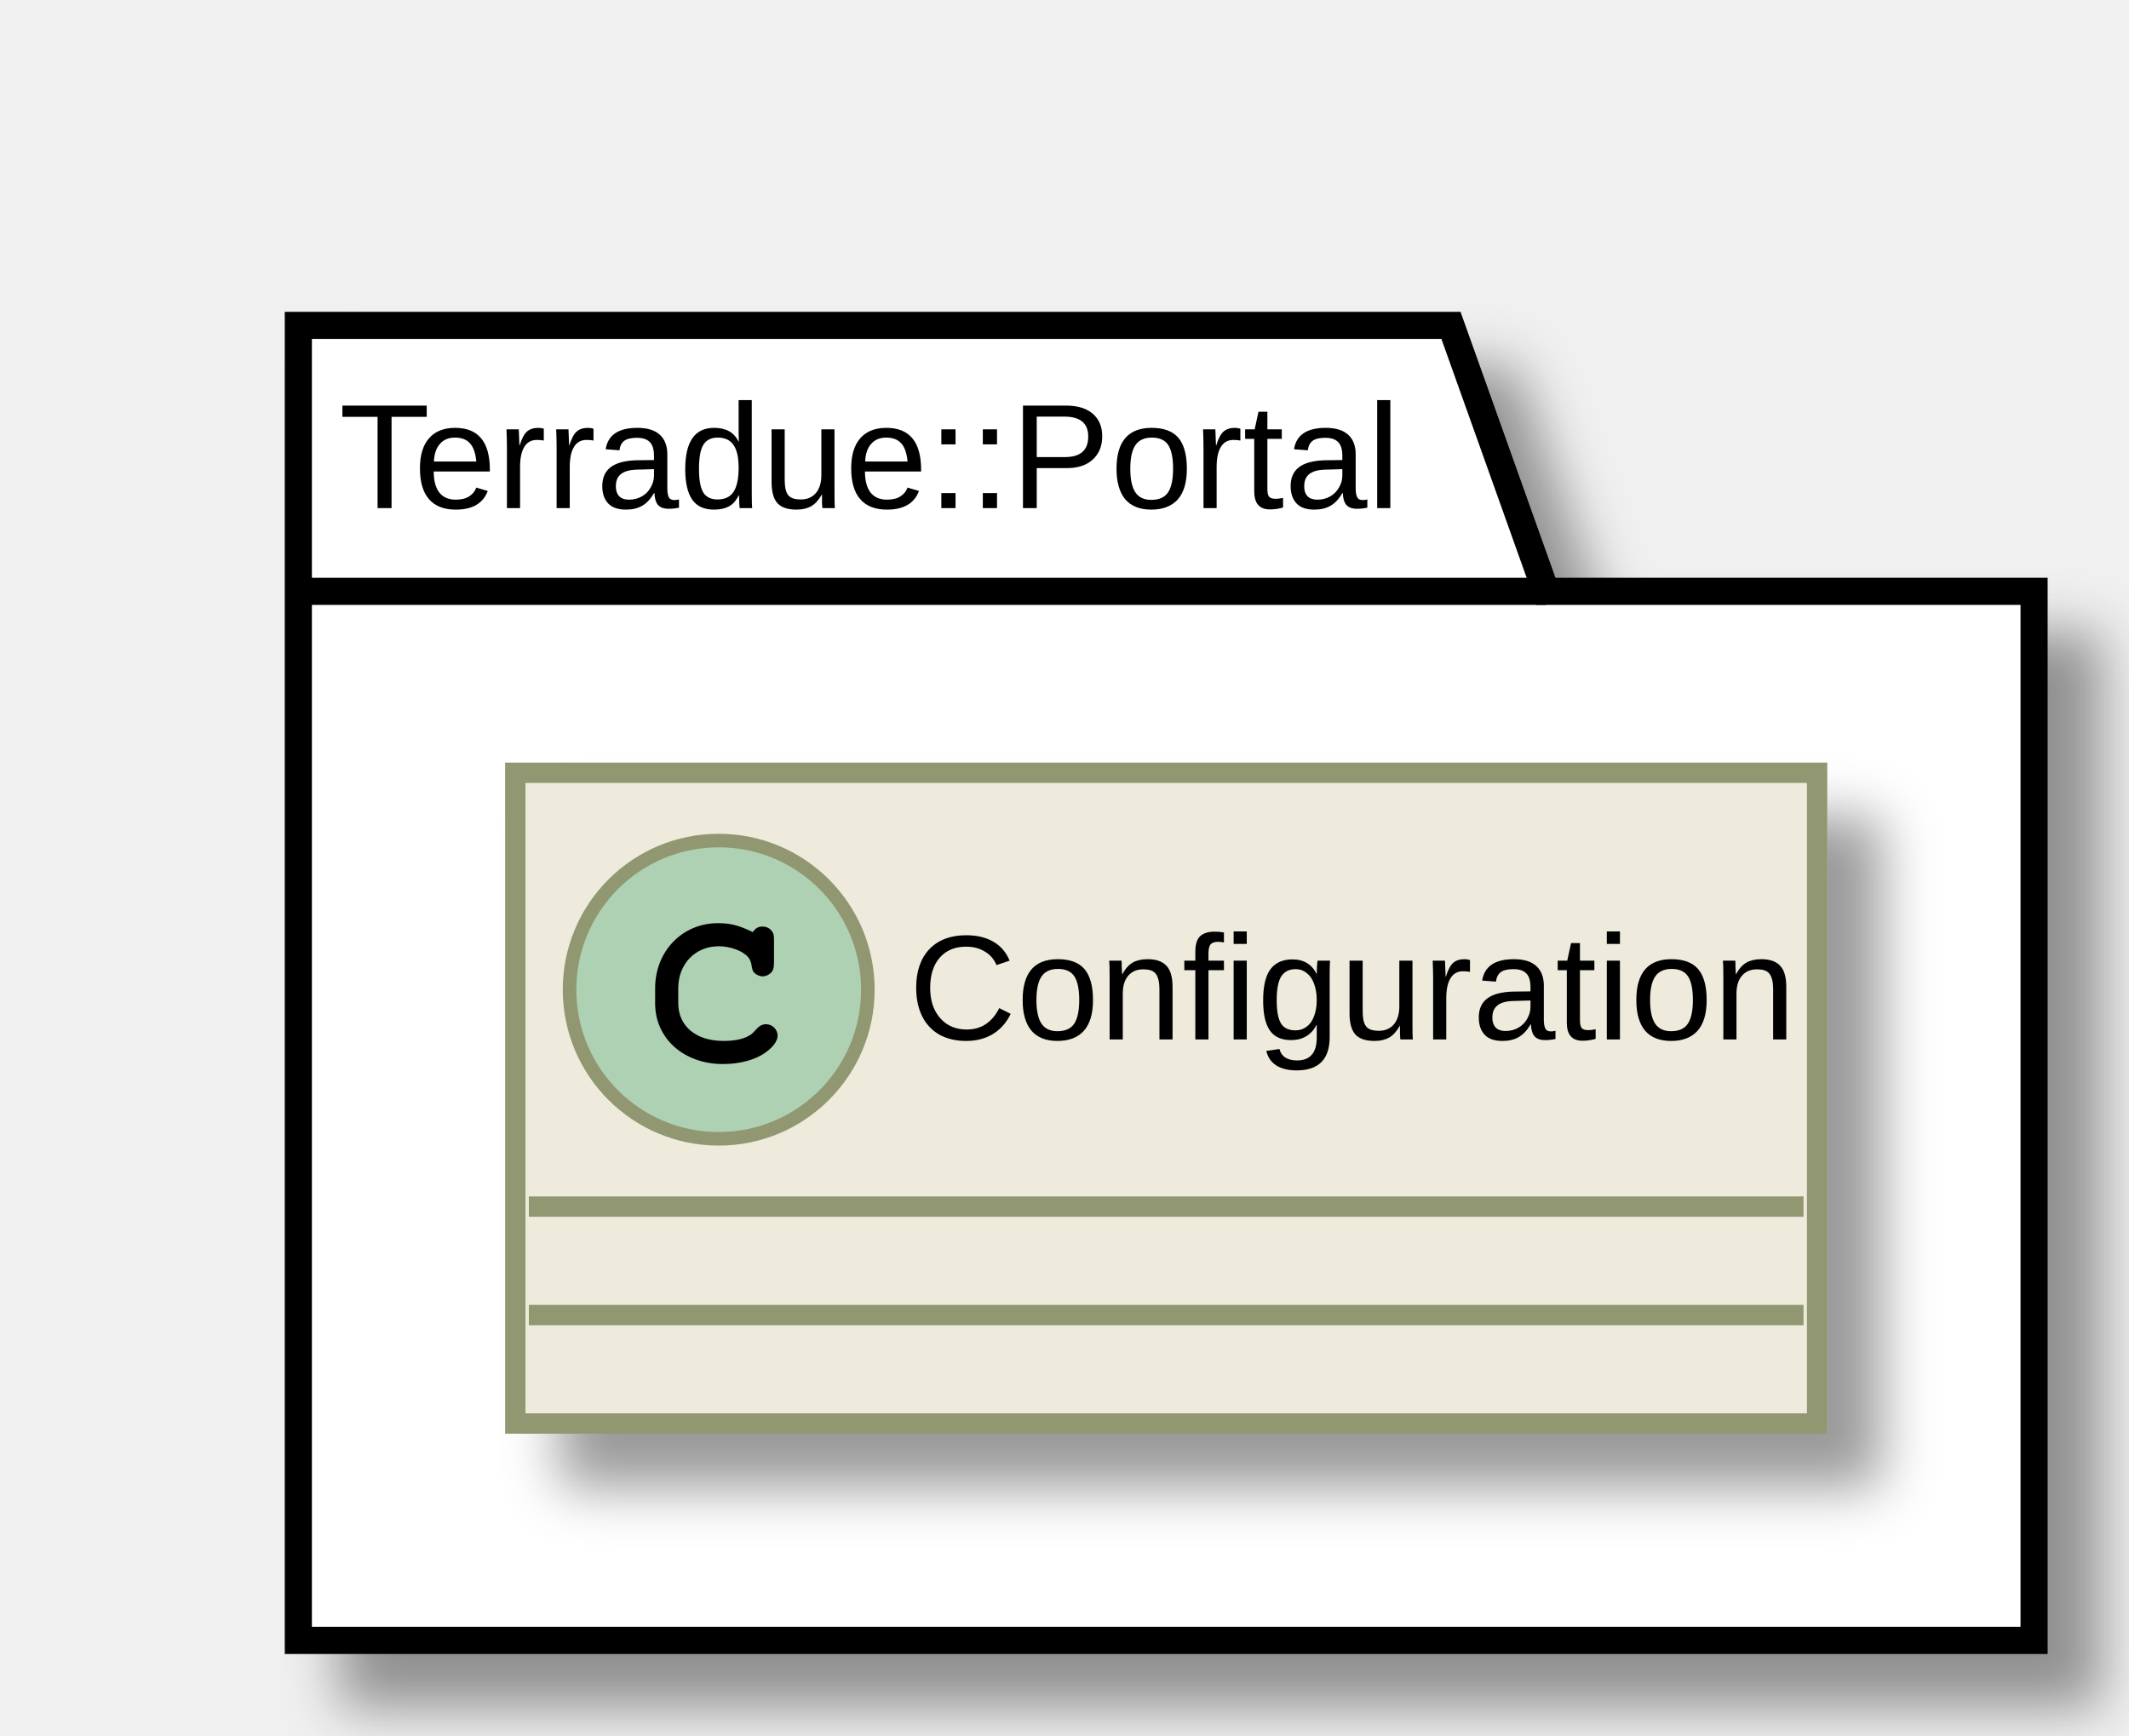
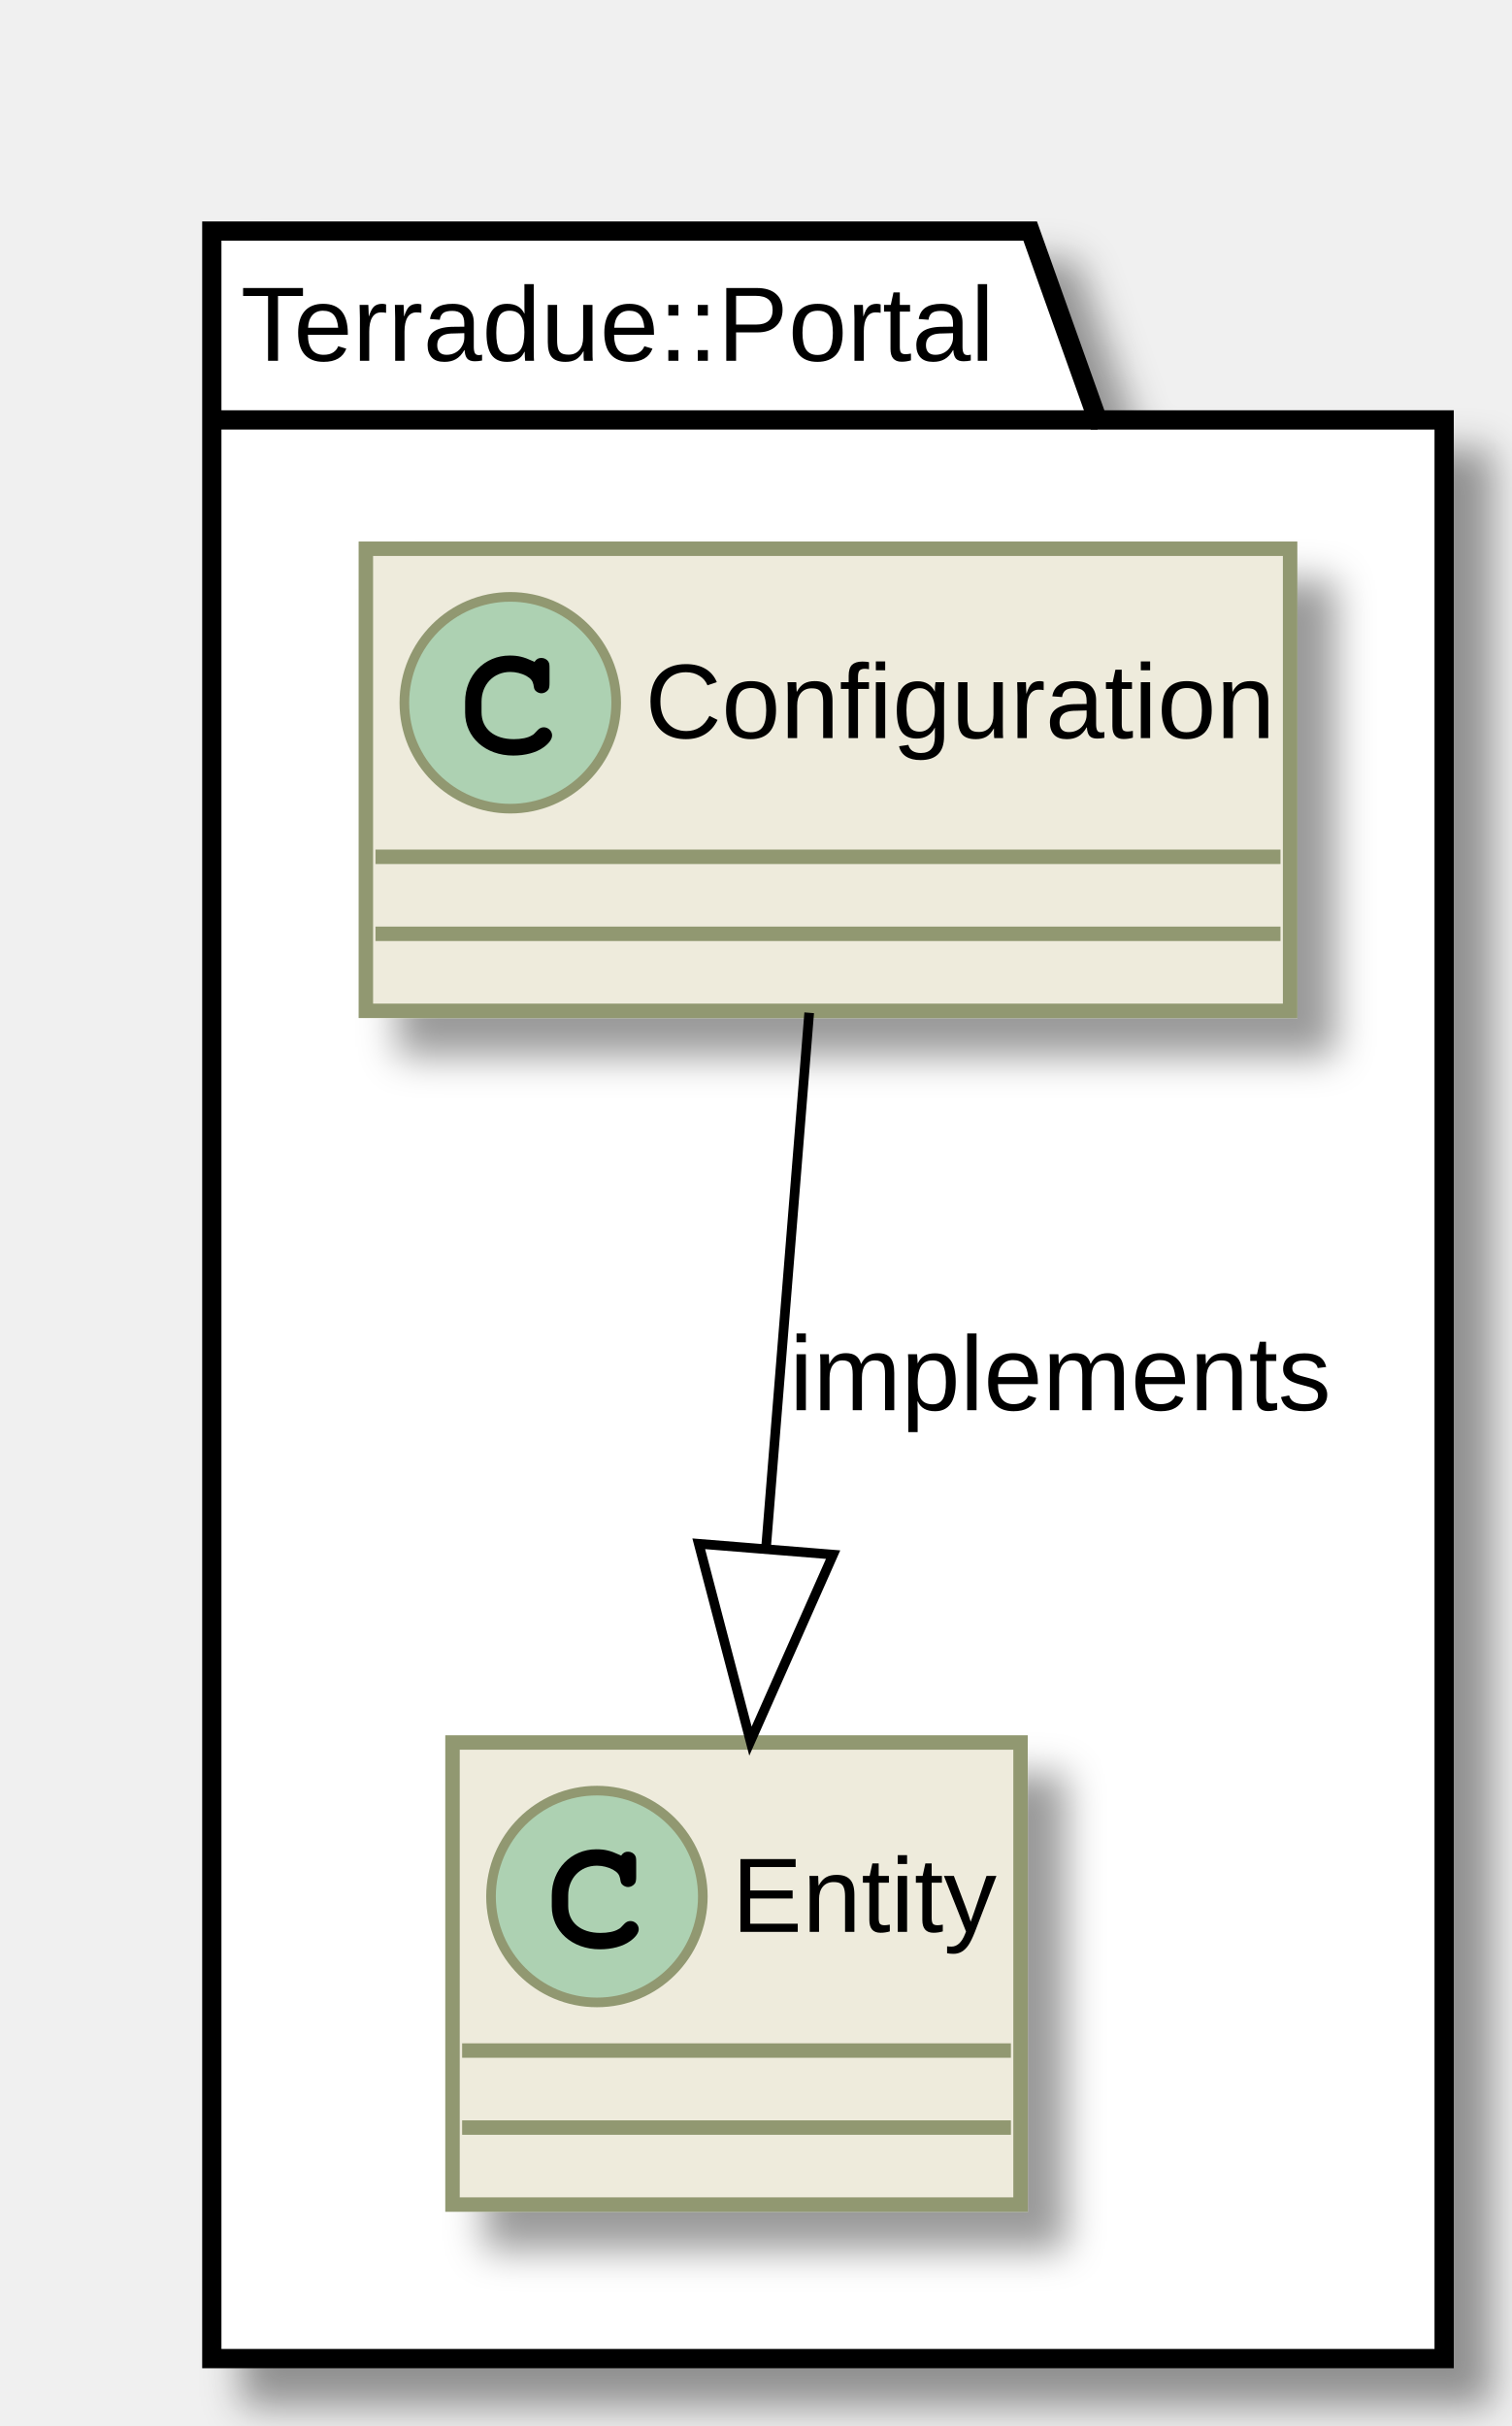
- <svg xmlns="http://www.w3.org/2000/svg" xmlns:xlink="http://www.w3.org/1999/xlink" height="128pt" style="width:157px;height:128px;" version="1.1" viewBox="0 0 157 128" width="157pt">
+ <svg xmlns="http://www.w3.org/2000/svg" xmlns:xlink="http://www.w3.org/1999/xlink" height="252pt" style="width:157px;height:252px;" version="1.1" viewBox="0 0 157 252" width="157pt">
  <defs>
    <filter height="300%" id="f1" width="300%" x="-1" y="-1">
      <feGaussianBlur result="blurOut" stdDeviation="2.0" />
      <feColorMatrix in="blurOut" result="blurOut2" type="matrix" values="0 0 0 0 0 0 0 0 0 0 0 0 0 0 0 0 0 0 .4 0" />
      <feOffset dx="4.0" dy="4.0" in="blurOut2" result="blurOut3" />
      <feBlend in="SourceGraphic" in2="blurOut3" mode="normal" />
    </filter>
  </defs>
  <g>
-     <polygon fill="#FFFFFF" filter="url(#f1)" points="22,24,107,24,114,43.618,150,43.618,150,121,22,121,22,24" style="stroke: #000000; stroke-width: 2.0;" />
+     <polygon fill="#FFFFFF" filter="url(#f1)" points="22,24,107,24,114,43.618,150,43.618,150,245,22,245,22,24" style="stroke: #000000; stroke-width: 2.0;" />
    <line style="stroke: #000000; stroke-width: 2.0;" x1="22" x2="114" y1="43.618" y2="43.618" />
    <text fill="#000000" font-family="Arial" font-size="11" lengthAdjust="spacingAndGlyphs" textLength="79" x="25" y="37.483">Terradue::Portal</text>
    <a target="_top" xlink:href="../information/classes/class_terradue_1_1_portal_1_1_configuration.html" xlink:title="../information/classes/class_terradue_1_1_portal_1_1_configuration.html">
      <rect fill="#EEEBDC" filter="url(#f1)" height="48" style="stroke: #919871; stroke-width: 1.5;" width="96" x="38" y="57" />
      <ellipse cx="53" cy="73" fill="#ADD1B2" rx="11" ry="11" style="stroke: #919871; stroke-width: 1.0;" />
      <path d="M55.344,68.672 C54.406,68.234 53.812,68.094 52.938,68.094 C50.312,68.094 48.312,70.172 48.312,72.891 L48.312,74.016 C48.312,76.594 50.422,78.484 53.312,78.484 C54.531,78.484 55.688,78.188 56.438,77.641 C57.016,77.234 57.344,76.781 57.344,76.391 C57.344,75.938 56.953,75.547 56.484,75.547 C56.266,75.547 56.062,75.625 55.875,75.812 C55.422,76.297 55.422,76.297 55.234,76.391 C54.812,76.656 54.125,76.781 53.359,76.781 C51.312,76.781 50.016,75.688 50.016,73.984 L50.016,72.891 C50.016,71.109 51.266,69.797 53,69.797 C53.578,69.797 54.188,69.953 54.656,70.203 C55.141,70.484 55.312,70.703 55.406,71.109 C55.469,71.516 55.5,71.641 55.641,71.766 C55.781,71.906 56.016,72.016 56.234,72.016 C56.5,72.016 56.766,71.875 56.938,71.656 C57.047,71.5 57.078,71.312 57.078,70.891 L57.078,69.469 C57.078,69.031 57.062,68.906 56.969,68.75 C56.812,68.484 56.531,68.344 56.234,68.344 C55.938,68.344 55.734,68.438 55.516,68.75 L55.344,68.672 Z " />
      <text fill="#000000" font-family="Arial" font-size="11" lengthAdjust="spacingAndGlyphs" textLength="64" x="67" y="76.674">Configuration</text>
      <line style="stroke: #919871; stroke-width: 1.5;" x1="39" x2="133" y1="89" y2="89" />
      <line style="stroke: #919871; stroke-width: 1.5;" x1="39" x2="133" y1="97" y2="97" />
    </a>
+     <rect fill="#EEEBDC" filter="url(#f1)" height="48" style="stroke: #919871; stroke-width: 1.5;" width="59" x="47" y="181" />
+     <ellipse cx="62" cy="197" fill="#ADD1B2" rx="11" ry="11" style="stroke: #919871; stroke-width: 1.0;" />
+     <path d="M64.344,192.672 C63.406,192.234 62.812,192.094 61.938,192.094 C59.312,192.094 57.312,194.172 57.312,196.891 L57.312,198.016 C57.312,200.594 59.422,202.484 62.312,202.484 C63.531,202.484 64.688,202.188 65.438,201.641 C66.016,201.234 66.344,200.781 66.344,200.391 C66.344,199.938 65.953,199.547 65.484,199.547 C65.266,199.547 65.062,199.625 64.875,199.812 C64.422,200.297 64.422,200.297 64.234,200.391 C63.812,200.656 63.125,200.781 62.359,200.781 C60.312,200.781 59.016,199.688 59.016,197.984 L59.016,196.891 C59.016,195.109 60.266,193.797 62,193.797 C62.578,193.797 63.188,193.953 63.656,194.203 C64.141,194.484 64.312,194.703 64.406,195.109 C64.469,195.516 64.5,195.641 64.641,195.766 C64.781,195.906 65.016,196.016 65.234,196.016 C65.5,196.016 65.766,195.875 65.938,195.656 C66.047,195.5 66.078,195.312 66.078,194.891 L66.078,193.469 C66.078,193.031 66.062,192.906 65.969,192.75 C65.812,192.484 65.531,192.344 65.234,192.344 C64.938,192.344 64.734,192.438 64.516,192.75 L64.344,192.672 Z " />
+     <text fill="#000000" font-family="Arial" font-size="11" lengthAdjust="spacingAndGlyphs" textLength="27" x="76" y="200.674">Entity</text>
+     <line style="stroke: #919871; stroke-width: 1.5;" x1="48" x2="105" y1="213" y2="213" />
+     <line style="stroke: #919871; stroke-width: 1.5;" x1="48" x2="105" y1="221" y2="221" />
+     <path d="M84.048,105.203 C82.775,120.992 81.075,142.07 79.566,160.786 " fill="none" style="stroke: #000000; stroke-width: 1.0;" />
+     <polygon fill="none" points="86.532,161.486,77.947,180.858,72.577,160.36,86.532,161.486" style="stroke: #000000; stroke-width: 1.0;" />
+     <text fill="#000000" font-family="Arial" font-size="11" lengthAdjust="spacingAndGlyphs" textLength="55" x="82" y="146.483">implements</text>
  </g>
</svg>
